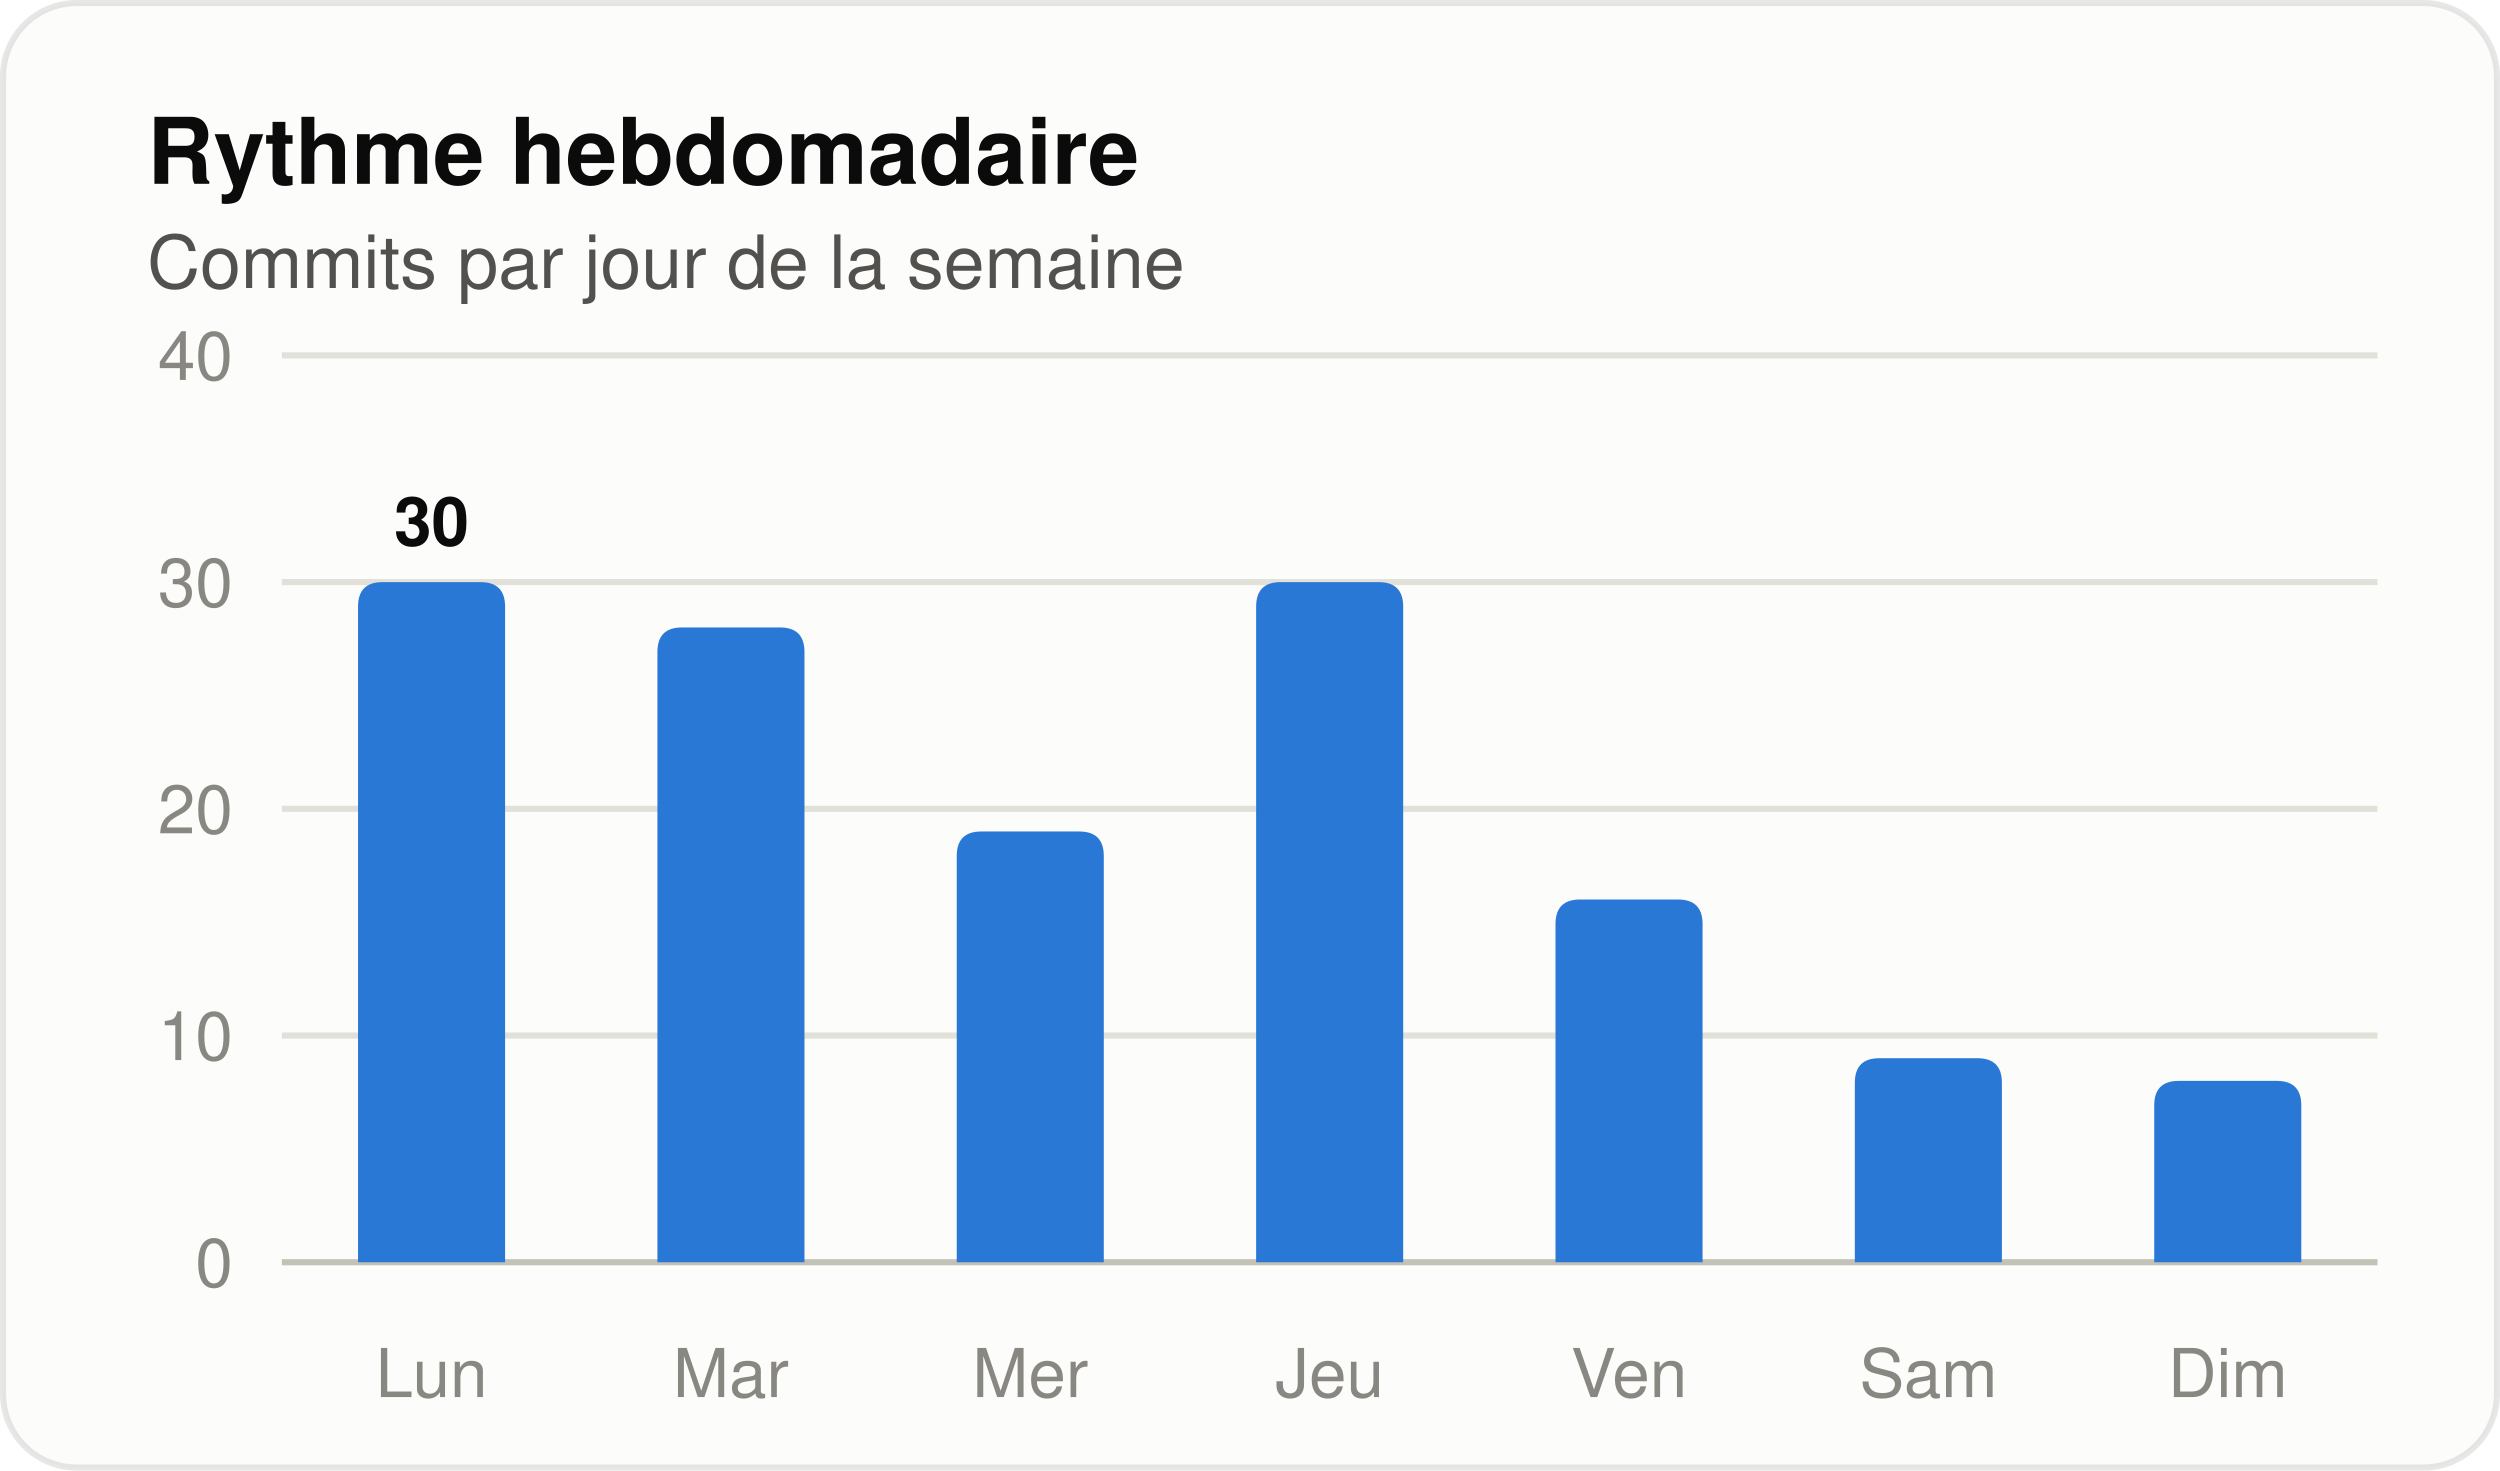
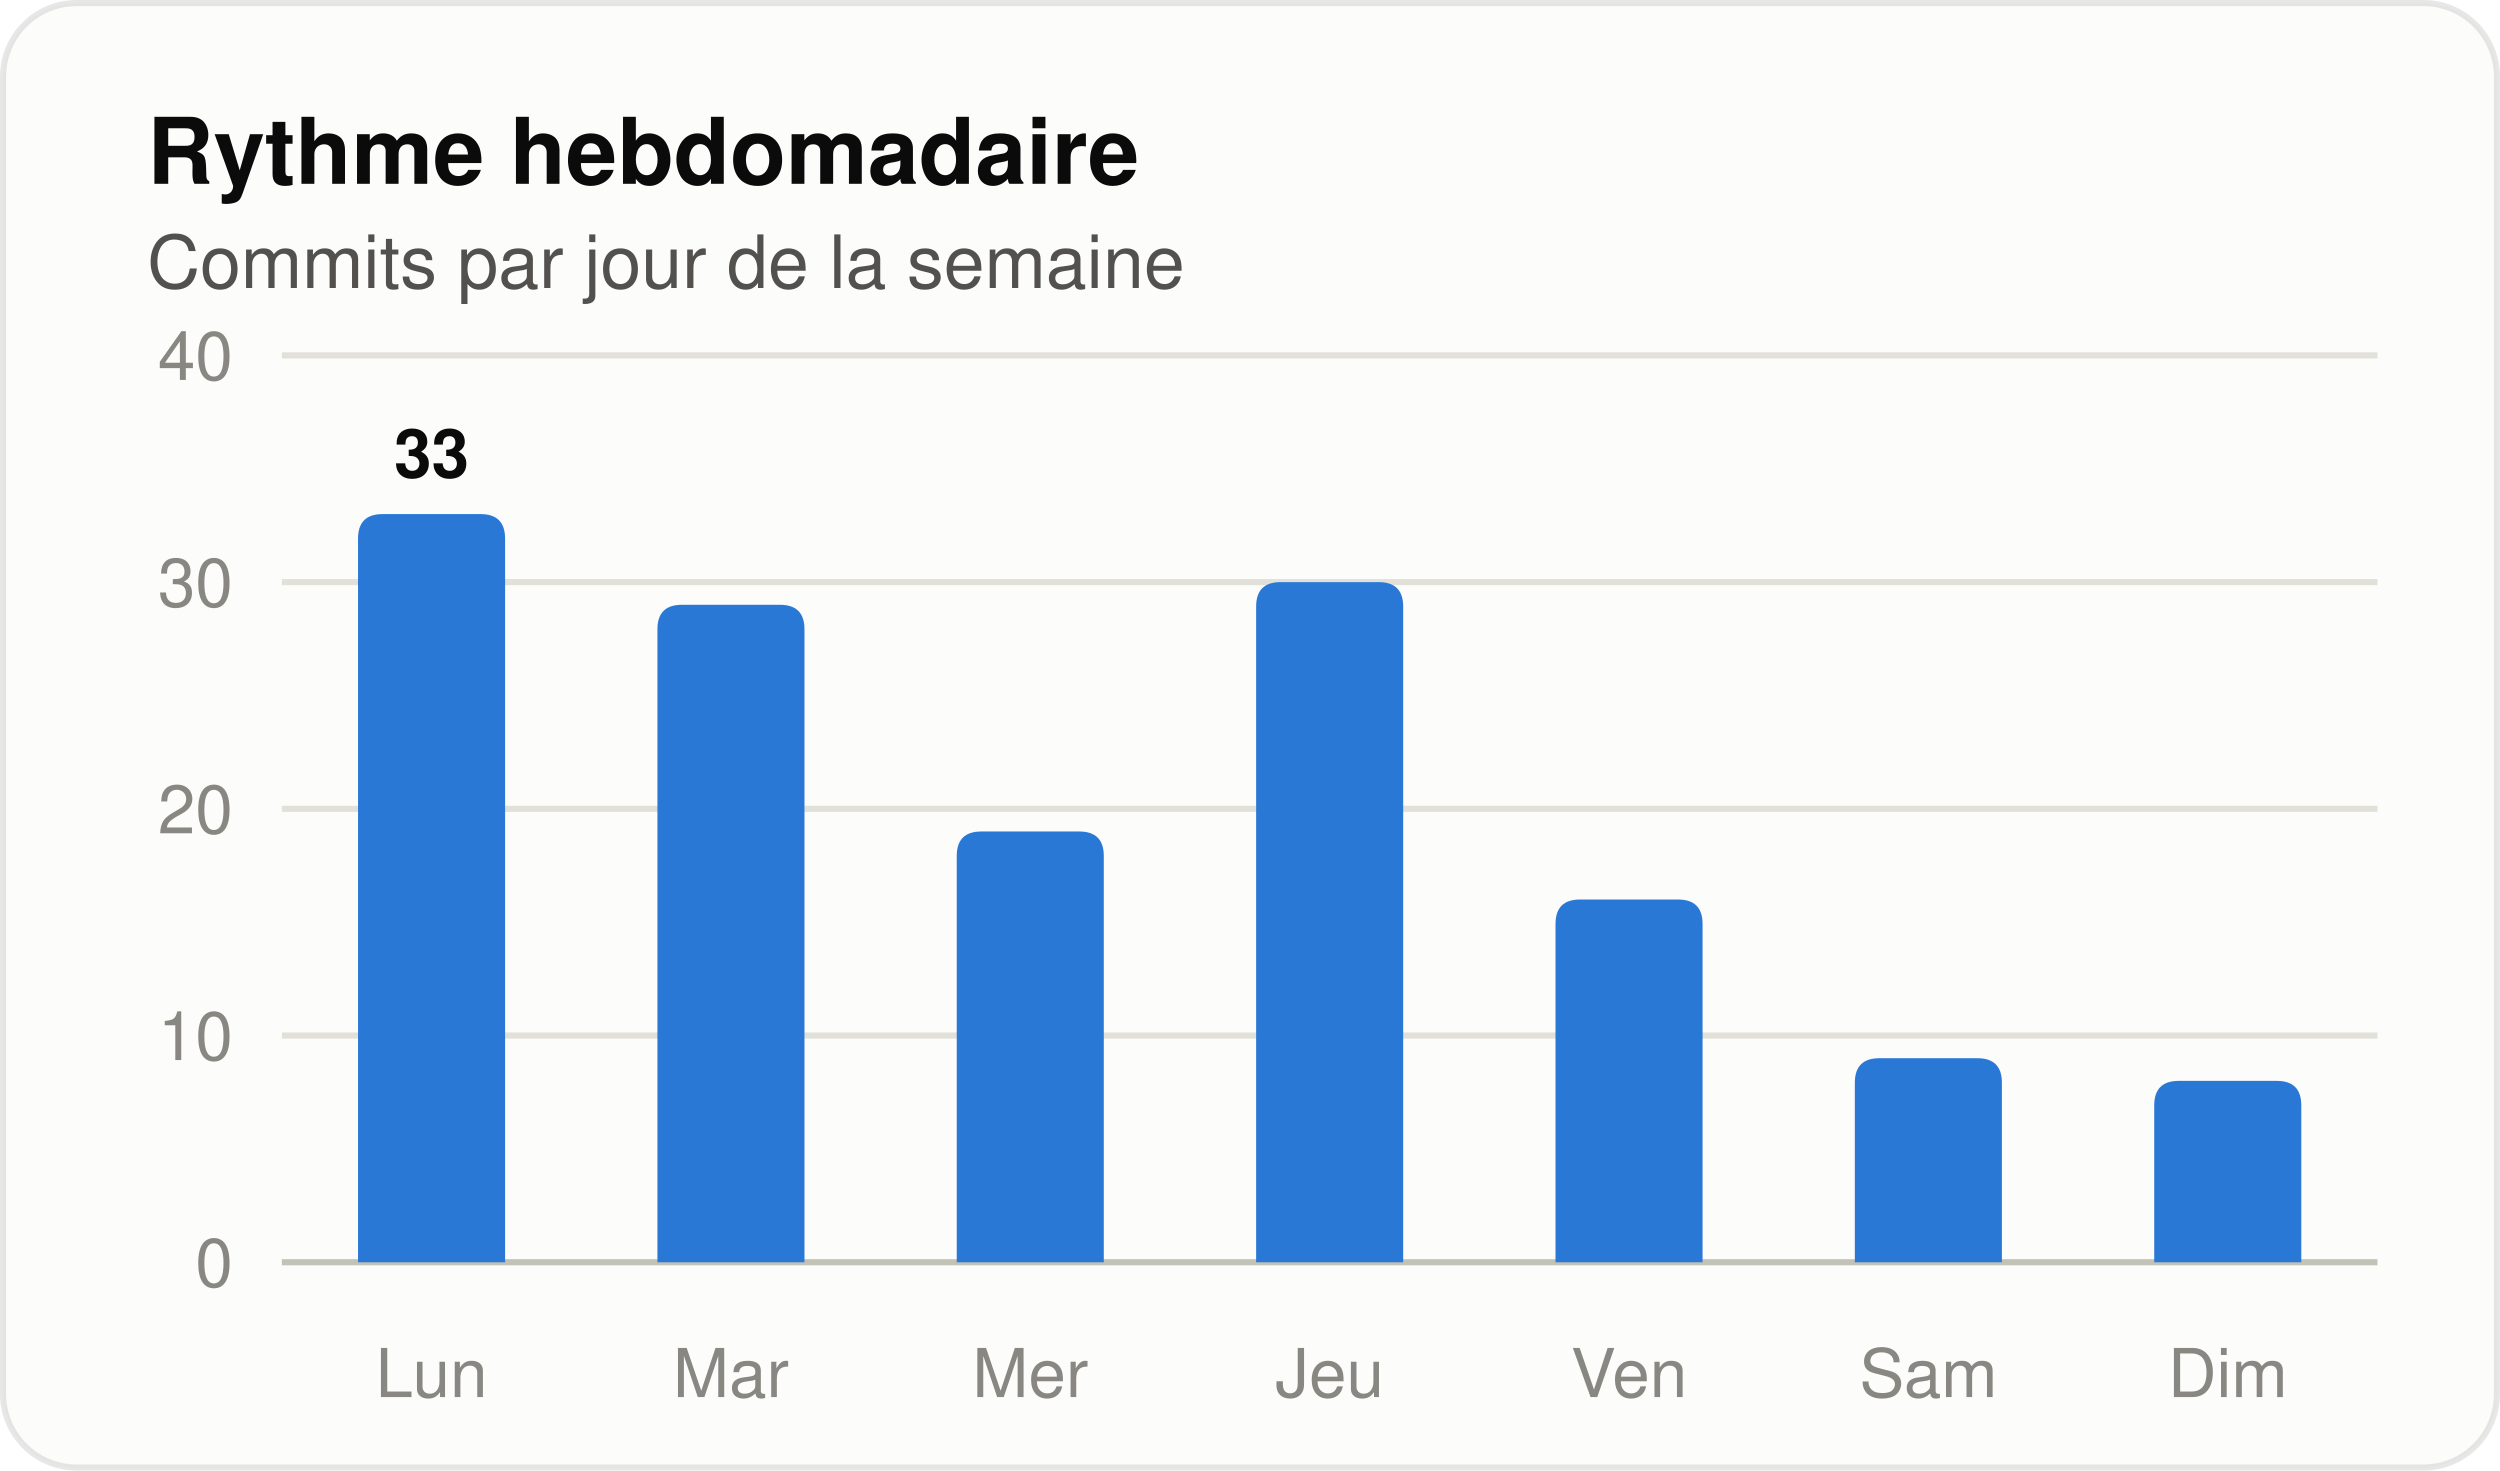
<svg xmlns="http://www.w3.org/2000/svg" width="408" height="240" viewBox="0 0 408 240" role="img" aria-label="Histogramme des commits par jour de la semaine" font-family="system-ui, 'Segoe UI', Ubuntu, Helvetica, Arial, sans-serif">
  <rect x="0.5" y="0.5" width="407" height="239" rx="12" fill="#fcfcfb" stroke="rgba(11,11,11,0.10)" />
  <text x="24" y="30" font-size="15" fill="#0b0b0b" font-weight="600">Rythme hebdomadaire</text>
  <text x="24" y="47" font-size="12" fill="#52514e">Commits par jour de la semaine</text>
  <line x1="46" y1="206.0" x2="388" y2="206.0" stroke="#c3c2b7" stroke-width="1" />
  <text x="38" y="210" font-size="11" fill="#898781" text-anchor="end" font-variant-numeric="tabular-nums">0</text>
  <line x1="46" y1="169.0" x2="388" y2="169.0" stroke="#e1e0d9" stroke-width="1" />
  <text x="38" y="173" font-size="11" fill="#898781" text-anchor="end" font-variant-numeric="tabular-nums">10</text>
  <line x1="46" y1="132.0" x2="388" y2="132.0" stroke="#e1e0d9" stroke-width="1" />
  <text x="38" y="136" font-size="11" fill="#898781" text-anchor="end" font-variant-numeric="tabular-nums">20</text>
  <line x1="46" y1="95.0" x2="388" y2="95.0" stroke="#e1e0d9" stroke-width="1" />
  <text x="38" y="99" font-size="11" fill="#898781" text-anchor="end" font-variant-numeric="tabular-nums">30</text>
  <line x1="46" y1="58.0" x2="388" y2="58.0" stroke="#e1e0d9" stroke-width="1" />
  <text x="38" y="62" font-size="11" fill="#898781" text-anchor="end" font-variant-numeric="tabular-nums">40</text>
-   <path d="M 58.43 206.00 V 99.00 Q 58.43 95.00 62.43 95.00 H 78.43 Q 82.43 95.00 82.43 99.00 V 206.00 Z" fill="#2a78d6" />
-   <text x="70.429" y="89" font-size="11" fill="#0b0b0b" font-weight="600" text-anchor="middle">30</text>
+   <path d="M 58.43 206.00 V 87.90 Q 58.43 83.90 62.43 83.90 H 78.43 Q 82.43 83.90 82.43 87.90 V 206.00 Z" fill="#2a78d6" />
+   <text x="70.429" y="77.9" font-size="11" fill="#0b0b0b" font-weight="600" text-anchor="middle">33</text>
  <text x="70.429" y="228" font-size="11" fill="#898781" text-anchor="middle">Lun</text>
-   <path d="M 107.29 206.00 V 106.40 Q 107.29 102.40 111.29 102.40 H 127.29 Q 131.29 102.40 131.29 106.40 V 206.00 Z" fill="#2a78d6" />
+   <path d="M 107.29 206.00 V 102.70 Q 107.29 98.70 111.29 98.70 H 127.29 Q 131.29 98.70 131.29 102.70 V 206.00 Z" fill="#2a78d6" />
  <text x="119.286" y="228" font-size="11" fill="#898781" text-anchor="middle">Mar</text>
  <path d="M 156.14 206.00 V 139.70 Q 156.14 135.70 160.14 135.70 H 176.14 Q 180.14 135.70 180.14 139.70 V 206.00 Z" fill="#2a78d6" />
  <text x="168.143" y="228" font-size="11" fill="#898781" text-anchor="middle">Mer</text>
  <path d="M 205.00 206.00 V 99.00 Q 205.00 95.00 209.00 95.00 H 225.00 Q 229.00 95.00 229.00 99.00 V 206.00 Z" fill="#2a78d6" />
  <text x="217" y="228" font-size="11" fill="#898781" text-anchor="middle">Jeu</text>
  <path d="M 253.86 206.00 V 150.80 Q 253.86 146.80 257.86 146.80 H 273.86 Q 277.86 146.80 277.86 150.80 V 206.00 Z" fill="#2a78d6" />
  <text x="265.857" y="228" font-size="11" fill="#898781" text-anchor="middle">Ven</text>
  <path d="M 302.71 206.00 V 176.70 Q 302.71 172.70 306.71 172.70 H 322.71 Q 326.71 172.70 326.71 176.70 V 206.00 Z" fill="#2a78d6" />
  <text x="314.714" y="228" font-size="11" fill="#898781" text-anchor="middle">Sam</text>
  <path d="M 351.57 206.00 V 180.40 Q 351.57 176.40 355.57 176.40 H 371.57 Q 375.57 176.40 375.57 180.40 V 206.00 Z" fill="#2a78d6" />
  <text x="363.571" y="228" font-size="11" fill="#898781" text-anchor="middle">Dim</text>
</svg>
